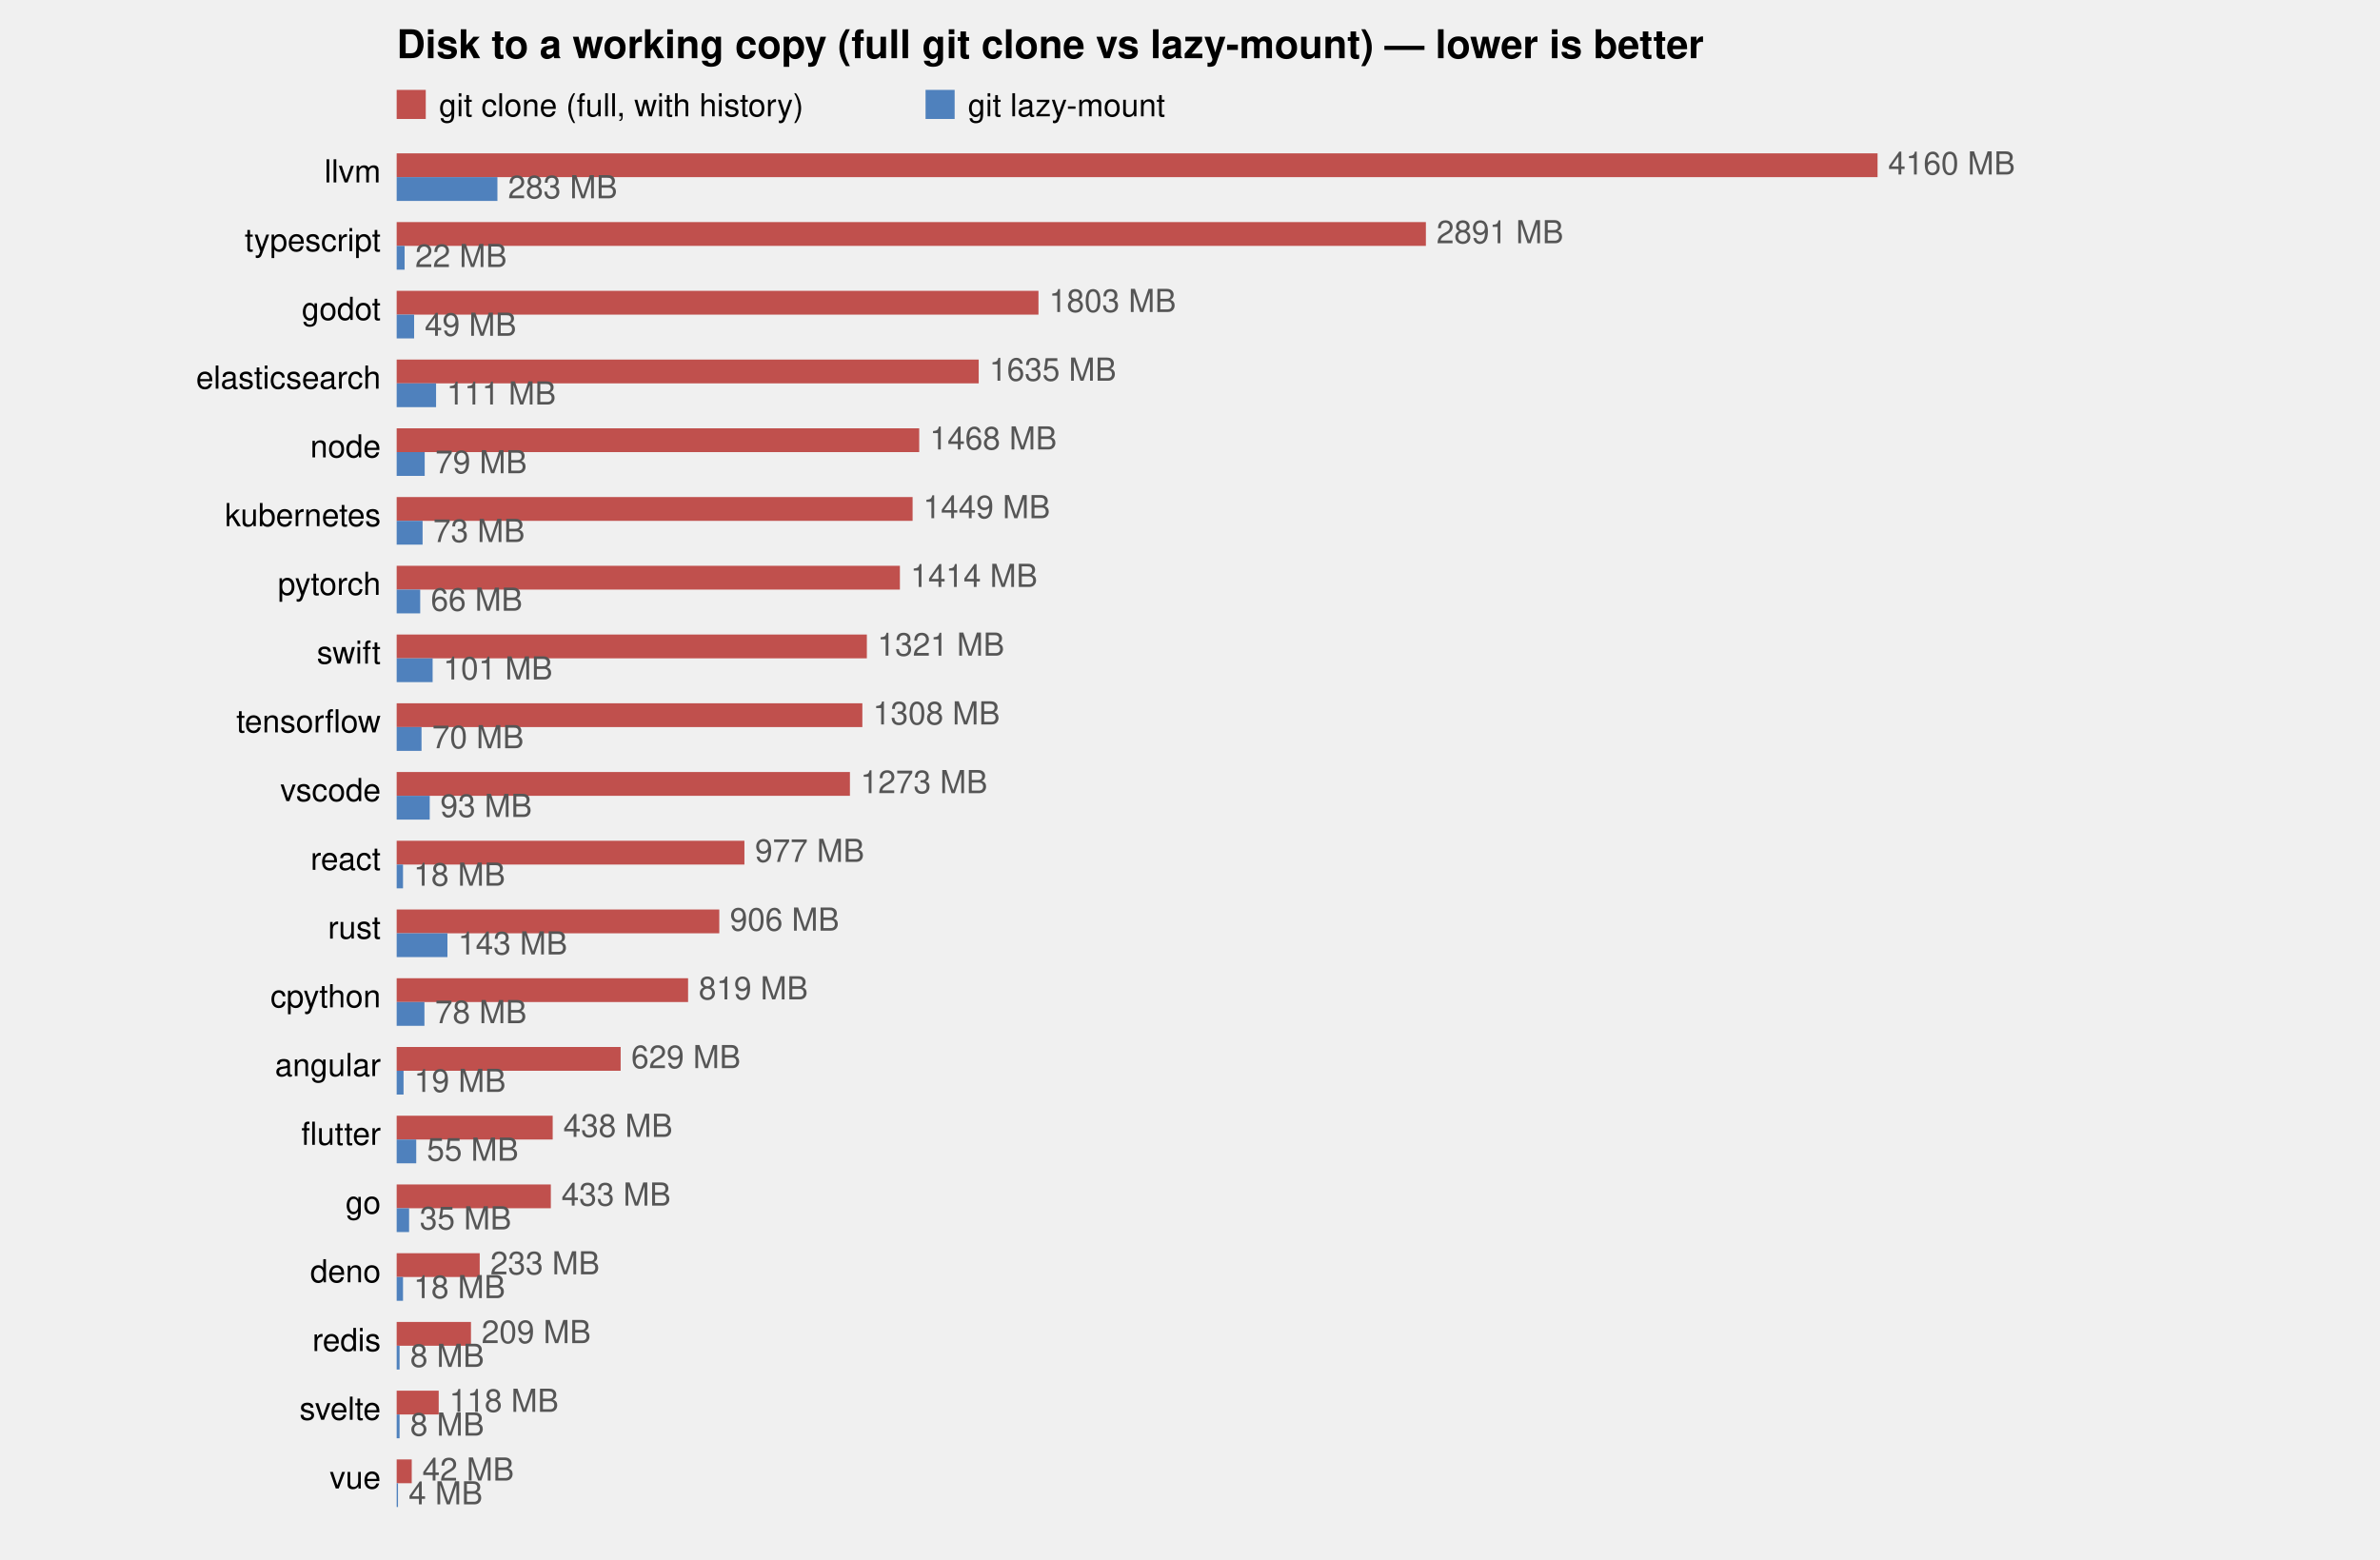
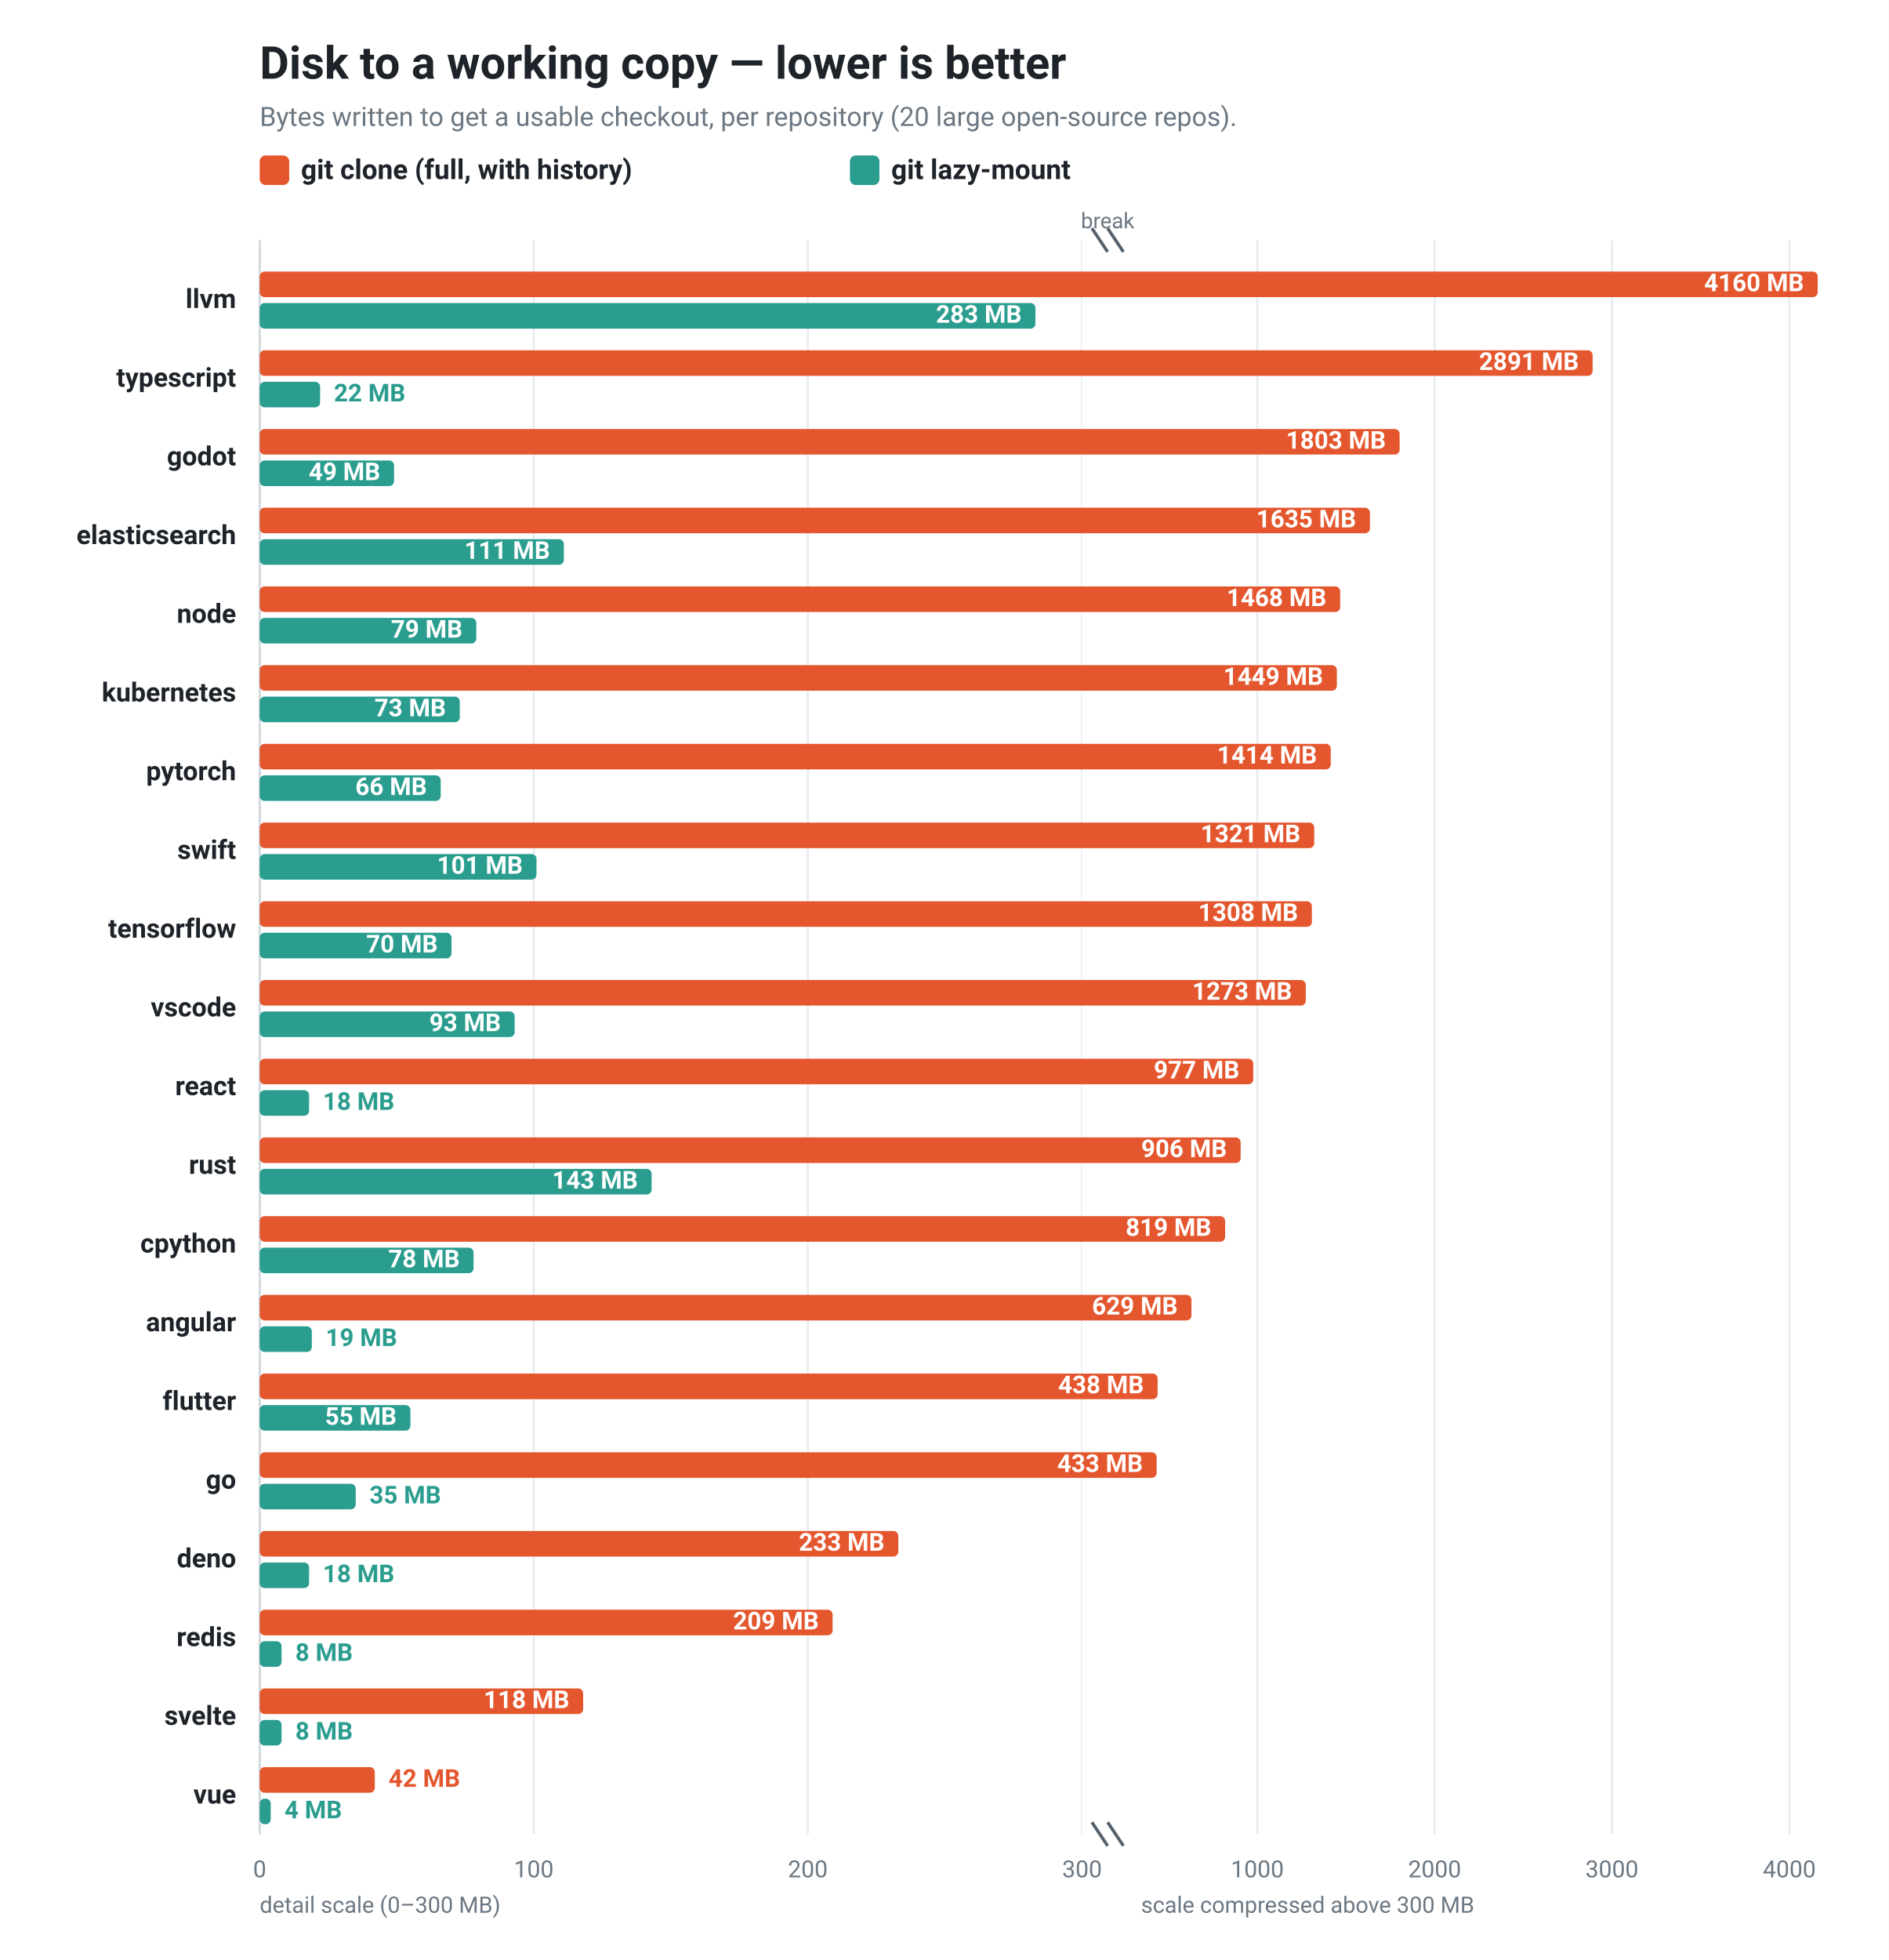
- <svg xmlns="http://www.w3.org/2000/svg" width="900" height="590" font-family="-apple-system,Segoe UI,Helvetica,Arial,sans-serif" font-size="12">
-   <text x="150" y="22" font-size="15" font-weight="600">Disk to a working copy (full git clone vs lazy-mount) — lower is better</text>
-   <rect x="150" y="34" width="11" height="11" fill="#c0504d" />
-   <text x="166" y="44">git clone (full, with history)</text>
-   <rect x="350" y="34" width="11" height="11" fill="#4f81bd" />
-   <text x="366" y="44">git lazy-mount</text>
-   <text x="144" y="69.0" text-anchor="end">llvm</text>
-   <rect x="150" y="58" width="560.0" height="9.0" fill="#c0504d" />
-   <text x="714.0" y="66.0" fill="#555">4160 MB</text>
-   <rect x="150" y="67.0" width="38.1" height="9.0" fill="#4f81bd" />
-   <text x="192.1" y="75.0" fill="#555">283 MB</text>
-   <text x="144" y="95.0" text-anchor="end">typescript</text>
-   <rect x="150" y="84" width="389.2" height="9.0" fill="#c0504d" />
-   <text x="543.2" y="92.0" fill="#555">2891 MB</text>
-   <rect x="150" y="93.0" width="3.0" height="9.0" fill="#4f81bd" />
-   <text x="157.0" y="101.0" fill="#555">22 MB</text>
-   <text x="144" y="121.0" text-anchor="end">godot</text>
-   <rect x="150" y="110" width="242.7" height="9.0" fill="#c0504d" />
-   <text x="396.7" y="118.0" fill="#555">1803 MB</text>
-   <rect x="150" y="119.0" width="6.6" height="9.0" fill="#4f81bd" />
-   <text x="160.6" y="127.0" fill="#555">49 MB</text>
-   <text x="144" y="147.0" text-anchor="end">elasticsearch</text>
-   <rect x="150" y="136" width="220.1" height="9.0" fill="#c0504d" />
-   <text x="374.1" y="144.0" fill="#555">1635 MB</text>
-   <rect x="150" y="145.0" width="14.9" height="9.0" fill="#4f81bd" />
-   <text x="168.9" y="153.0" fill="#555">111 MB</text>
-   <text x="144" y="173.0" text-anchor="end">node</text>
-   <rect x="150" y="162" width="197.6" height="9.0" fill="#c0504d" />
-   <text x="351.6" y="170.0" fill="#555">1468 MB</text>
-   <rect x="150" y="171.0" width="10.6" height="9.0" fill="#4f81bd" />
-   <text x="164.6" y="179.0" fill="#555">79 MB</text>
-   <text x="144" y="199.0" text-anchor="end">kubernetes</text>
-   <rect x="150" y="188" width="195.1" height="9.0" fill="#c0504d" />
-   <text x="349.1" y="196.0" fill="#555">1449 MB</text>
-   <rect x="150" y="197.0" width="9.8" height="9.0" fill="#4f81bd" />
-   <text x="163.8" y="205.0" fill="#555">73 MB</text>
-   <text x="144" y="225.0" text-anchor="end">pytorch</text>
-   <rect x="150" y="214" width="190.3" height="9.0" fill="#c0504d" />
-   <text x="344.3" y="222.0" fill="#555">1414 MB</text>
-   <rect x="150" y="223.0" width="8.9" height="9.0" fill="#4f81bd" />
-   <text x="162.9" y="231.0" fill="#555">66 MB</text>
-   <text x="144" y="251.0" text-anchor="end">swift</text>
-   <rect x="150" y="240" width="177.8" height="9.0" fill="#c0504d" />
-   <text x="331.8" y="248.0" fill="#555">1321 MB</text>
-   <rect x="150" y="249.0" width="13.6" height="9.0" fill="#4f81bd" />
-   <text x="167.6" y="257.0" fill="#555">101 MB</text>
-   <text x="144" y="277.0" text-anchor="end">tensorflow</text>
-   <rect x="150" y="266" width="176.1" height="9.0" fill="#c0504d" />
-   <text x="330.1" y="274.0" fill="#555">1308 MB</text>
-   <rect x="150" y="275.0" width="9.4" height="9.0" fill="#4f81bd" />
-   <text x="163.4" y="283.0" fill="#555">70 MB</text>
-   <text x="144" y="303.0" text-anchor="end">vscode</text>
-   <rect x="150" y="292" width="171.4" height="9.0" fill="#c0504d" />
-   <text x="325.4" y="300.0" fill="#555">1273 MB</text>
-   <rect x="150" y="301.0" width="12.5" height="9.0" fill="#4f81bd" />
-   <text x="166.5" y="309.0" fill="#555">93 MB</text>
-   <text x="144" y="329.0" text-anchor="end">react</text>
-   <rect x="150" y="318" width="131.5" height="9.0" fill="#c0504d" />
-   <text x="285.5" y="326.0" fill="#555">977 MB</text>
-   <rect x="150" y="327.0" width="2.4" height="9.0" fill="#4f81bd" />
-   <text x="156.4" y="335.0" fill="#555">18 MB</text>
-   <text x="144" y="355.0" text-anchor="end">rust</text>
-   <rect x="150" y="344" width="122.0" height="9.0" fill="#c0504d" />
-   <text x="276.0" y="352.0" fill="#555">906 MB</text>
-   <rect x="150" y="353.0" width="19.2" height="9.0" fill="#4f81bd" />
-   <text x="173.2" y="361.0" fill="#555">143 MB</text>
-   <text x="144" y="381.0" text-anchor="end">cpython</text>
-   <rect x="150" y="370" width="110.2" height="9.0" fill="#c0504d" />
-   <text x="264.2" y="378.0" fill="#555">819 MB</text>
-   <rect x="150" y="379.0" width="10.5" height="9.0" fill="#4f81bd" />
-   <text x="164.5" y="387.0" fill="#555">78 MB</text>
-   <text x="144" y="407.0" text-anchor="end">angular</text>
-   <rect x="150" y="396" width="84.7" height="9.0" fill="#c0504d" />
-   <text x="238.7" y="404.0" fill="#555">629 MB</text>
-   <rect x="150" y="405.0" width="2.6" height="9.0" fill="#4f81bd" />
-   <text x="156.6" y="413.0" fill="#555">19 MB</text>
-   <text x="144" y="433.0" text-anchor="end">flutter</text>
-   <rect x="150" y="422" width="59.0" height="9.0" fill="#c0504d" />
-   <text x="213.0" y="430.0" fill="#555">438 MB</text>
-   <rect x="150" y="431.0" width="7.4" height="9.0" fill="#4f81bd" />
-   <text x="161.4" y="439.0" fill="#555">55 MB</text>
-   <text x="144" y="459.0" text-anchor="end">go</text>
-   <rect x="150" y="448" width="58.3" height="9.0" fill="#c0504d" />
-   <text x="212.3" y="456.0" fill="#555">433 MB</text>
-   <rect x="150" y="457.0" width="4.7" height="9.0" fill="#4f81bd" />
-   <text x="158.7" y="465.0" fill="#555">35 MB</text>
-   <text x="144" y="485.0" text-anchor="end">deno</text>
-   <rect x="150" y="474" width="31.4" height="9.0" fill="#c0504d" />
-   <text x="185.4" y="482.0" fill="#555">233 MB</text>
-   <rect x="150" y="483.0" width="2.4" height="9.0" fill="#4f81bd" />
-   <text x="156.4" y="491.0" fill="#555">18 MB</text>
-   <text x="144" y="511.0" text-anchor="end">redis</text>
-   <rect x="150" y="500" width="28.1" height="9.0" fill="#c0504d" />
-   <text x="182.1" y="508.0" fill="#555">209 MB</text>
-   <rect x="150" y="509.0" width="1.1" height="9.0" fill="#4f81bd" />
-   <text x="155.1" y="517.0" fill="#555">8 MB</text>
-   <text x="144" y="537.0" text-anchor="end">svelte</text>
-   <rect x="150" y="526" width="15.9" height="9.0" fill="#c0504d" />
-   <text x="169.9" y="534.0" fill="#555">118 MB</text>
-   <rect x="150" y="535.0" width="1.1" height="9.0" fill="#4f81bd" />
-   <text x="155.1" y="543.0" fill="#555">8 MB</text>
-   <text x="144" y="563.0" text-anchor="end">vue</text>
-   <rect x="150" y="552" width="5.7" height="9.0" fill="#c0504d" />
-   <text x="159.7" y="560.0" fill="#555">42 MB</text>
-   <rect x="150" y="561.0" width="0.5" height="9.0" fill="#4f81bd" />
-   <text x="154.5" y="569.0" fill="#555">4 MB</text>
+ <svg xmlns="http://www.w3.org/2000/svg" width="960" height="996" viewBox="0 0 960 996" font-family="-apple-system,BlinkMacSystemFont,'Segoe UI',Roboto,Helvetica,Arial,sans-serif">
+   <rect width="960" height="996" fill="#ffffff" />
+   <text x="132" y="40" font-size="23" font-weight="700" fill="#1d2329">Disk to a working copy — lower is better</text>
+   <text x="132" y="64" font-size="13.5" fill="#6b7782">Bytes written to get a usable checkout, per repository (20 large open-source repos).</text>
+   <rect x="132" y="79" width="15" height="15" rx="3" fill="#e4572e" />
+   <text x="153" y="91" font-size="14" font-weight="600" fill="#1d2329">git clone (full, with history)</text>
+   <rect x="432" y="79" width="15" height="15" rx="3" fill="#2a9d8f" />
+   <text x="453" y="91" font-size="14" font-weight="600" fill="#1d2329">git lazy-mount</text>
+   <line x1="132.0" y1="122" x2="132.0" y2="932" stroke="#e7ebef" stroke-width="1" />
+   <text x="132.0" y="954" font-size="12" fill="#6b7782" text-anchor="middle">0</text>
+   <line x1="271.3" y1="122" x2="271.3" y2="932" stroke="#e7ebef" stroke-width="1" />
+   <text x="271.3" y="954" font-size="12" fill="#6b7782" text-anchor="middle">100</text>
+   <line x1="410.6" y1="122" x2="410.6" y2="932" stroke="#e7ebef" stroke-width="1" />
+   <text x="410.6" y="954" font-size="12" fill="#6b7782" text-anchor="middle">200</text>
+   <line x1="550.0" y1="122" x2="550.0" y2="932" stroke="#e7ebef" stroke-width="1" />
+   <text x="550.0" y="954" font-size="12" fill="#6b7782" text-anchor="middle">300</text>
+   <line x1="639.1" y1="122" x2="639.1" y2="932" stroke="#e7ebef" stroke-width="1" />
+   <text x="639.1" y="954" font-size="12" fill="#6b7782" text-anchor="middle">1000</text>
+   <line x1="729.2" y1="122" x2="729.2" y2="932" stroke="#e7ebef" stroke-width="1" />
+   <text x="729.2" y="954" font-size="12" fill="#6b7782" text-anchor="middle">2000</text>
+   <line x1="819.3" y1="122" x2="819.3" y2="932" stroke="#e7ebef" stroke-width="1" />
+   <text x="819.3" y="954" font-size="12" fill="#6b7782" text-anchor="middle">3000</text>
+   <line x1="909.5" y1="122" x2="909.5" y2="932" stroke="#e7ebef" stroke-width="1" />
+   <text x="909.5" y="954" font-size="12" fill="#6b7782" text-anchor="middle">4000</text>
+   <line x1="132.0" y1="122" x2="132.0" y2="932" stroke="#cfd6dc" stroke-width="1" />
+   <rect x="550.0" y="122" width="26" height="810" fill="#ffffff" />
+   <path d="M555.0 116 l8 12 M563.0 116 l8 12" stroke="#54606b" stroke-width="1.6" fill="none" />
+   <path d="M555.0 926 l8 12 M563.0 926 l8 12" stroke="#54606b" stroke-width="1.6" fill="none" />
+   <text x="563.0" y="116" font-size="11" fill="#6b7782" text-anchor="middle">break</text>
+   <text x="580.0" y="972" font-size="11.5" fill="#6b7782">scale compressed above 300 MB</text>
+   <text x="132" y="972" font-size="11.5" fill="#6b7782">detail scale (0–300 MB)</text>
+   <text x="120" y="156.5" font-size="13.5" font-weight="600" fill="#1d2329" text-anchor="end">llvm</text>
+   <rect x="132" y="138" width="791.9" height="13" rx="2.5" fill="#e4572e" />
+   <text x="916.9" y="148.0" font-size="12.5" font-weight="700" fill="#ffffff" text-anchor="end">4160 MB</text>
+   <rect x="132" y="154" width="394.3" height="13" rx="2.5" fill="#2a9d8f" />
+   <text x="519.3" y="164.0" font-size="12.5" font-weight="700" fill="#ffffff" text-anchor="end">283 MB</text>
+   <text x="120" y="196.5" font-size="13.5" font-weight="600" fill="#1d2329" text-anchor="end">typescript</text>
+   <rect x="132" y="178" width="677.5" height="13" rx="2.5" fill="#e4572e" />
+   <text x="802.5" y="188.0" font-size="12.5" font-weight="700" fill="#ffffff" text-anchor="end">2891 MB</text>
+   <rect x="132" y="194" width="30.7" height="13" rx="2.5" fill="#2a9d8f" />
+   <text x="169.7" y="204.0" font-size="12.5" font-weight="700" fill="#2a9d8f" text-anchor="start">22 MB</text>
+   <text x="120" y="236.5" font-size="13.5" font-weight="600" fill="#1d2329" text-anchor="end">godot</text>
+   <rect x="132" y="218" width="579.4" height="13" rx="2.5" fill="#e4572e" />
+   <text x="704.4" y="228.0" font-size="12.5" font-weight="700" fill="#ffffff" text-anchor="end">1803 MB</text>
+   <rect x="132" y="234" width="68.3" height="13" rx="2.5" fill="#2a9d8f" />
+   <text x="193.3" y="244.0" font-size="12.5" font-weight="700" fill="#ffffff" text-anchor="end">49 MB</text>
+   <text x="120" y="276.5" font-size="13.5" font-weight="600" fill="#1d2329" text-anchor="end">elasticsearch</text>
+   <rect x="132" y="258" width="564.3" height="13" rx="2.5" fill="#e4572e" />
+   <text x="689.3" y="268.0" font-size="12.5" font-weight="700" fill="#ffffff" text-anchor="end">1635 MB</text>
+   <rect x="132" y="274" width="154.6" height="13" rx="2.5" fill="#2a9d8f" />
+   <text x="279.6" y="284.0" font-size="12.5" font-weight="700" fill="#ffffff" text-anchor="end">111 MB</text>
+   <text x="120" y="316.5" font-size="13.5" font-weight="600" fill="#1d2329" text-anchor="end">node</text>
+   <rect x="132" y="298" width="549.2" height="13" rx="2.5" fill="#e4572e" />
+   <text x="674.2" y="308.0" font-size="12.5" font-weight="700" fill="#ffffff" text-anchor="end">1468 MB</text>
+   <rect x="132" y="314" width="110.1" height="13" rx="2.5" fill="#2a9d8f" />
+   <text x="235.1" y="324.0" font-size="12.5" font-weight="700" fill="#ffffff" text-anchor="end">79 MB</text>
+   <text x="120" y="356.5" font-size="13.5" font-weight="600" fill="#1d2329" text-anchor="end">kubernetes</text>
+   <rect x="132" y="338" width="547.5" height="13" rx="2.5" fill="#e4572e" />
+   <text x="672.5" y="348.0" font-size="12.5" font-weight="700" fill="#ffffff" text-anchor="end">1449 MB</text>
+   <rect x="132" y="354" width="101.7" height="13" rx="2.5" fill="#2a9d8f" />
+   <text x="226.7" y="364.0" font-size="12.5" font-weight="700" fill="#ffffff" text-anchor="end">73 MB</text>
+   <text x="120" y="396.5" font-size="13.5" font-weight="600" fill="#1d2329" text-anchor="end">pytorch</text>
+   <rect x="132" y="378" width="544.4" height="13" rx="2.5" fill="#e4572e" />
+   <text x="669.4" y="388.0" font-size="12.5" font-weight="700" fill="#ffffff" text-anchor="end">1414 MB</text>
+   <rect x="132" y="394" width="92.0" height="13" rx="2.5" fill="#2a9d8f" />
+   <text x="217.0" y="404.0" font-size="12.5" font-weight="700" fill="#ffffff" text-anchor="end">66 MB</text>
+   <text x="120" y="436.5" font-size="13.5" font-weight="600" fill="#1d2329" text-anchor="end">swift</text>
+   <rect x="132" y="418" width="536.0" height="13" rx="2.5" fill="#e4572e" />
+   <text x="661.0" y="428.0" font-size="12.5" font-weight="700" fill="#ffffff" text-anchor="end">1321 MB</text>
+   <rect x="132" y="434" width="140.7" height="13" rx="2.5" fill="#2a9d8f" />
+   <text x="265.7" y="444.0" font-size="12.5" font-weight="700" fill="#ffffff" text-anchor="end">101 MB</text>
+   <text x="120" y="476.5" font-size="13.5" font-weight="600" fill="#1d2329" text-anchor="end">tensorflow</text>
+   <rect x="132" y="458" width="534.8" height="13" rx="2.5" fill="#e4572e" />
+   <text x="659.8" y="468.0" font-size="12.5" font-weight="700" fill="#ffffff" text-anchor="end">1308 MB</text>
+   <rect x="132" y="474" width="97.5" height="13" rx="2.5" fill="#2a9d8f" />
+   <text x="222.5" y="484.0" font-size="12.5" font-weight="700" fill="#ffffff" text-anchor="end">70 MB</text>
+   <text x="120" y="516.5" font-size="13.5" font-weight="600" fill="#1d2329" text-anchor="end">vscode</text>
+   <rect x="132" y="498" width="531.7" height="13" rx="2.5" fill="#e4572e" />
+   <text x="656.7" y="508.0" font-size="12.5" font-weight="700" fill="#ffffff" text-anchor="end">1273 MB</text>
+   <rect x="132" y="514" width="129.6" height="13" rx="2.5" fill="#2a9d8f" />
+   <text x="254.6" y="524.0" font-size="12.5" font-weight="700" fill="#ffffff" text-anchor="end">93 MB</text>
+   <text x="120" y="556.5" font-size="13.5" font-weight="600" fill="#1d2329" text-anchor="end">react</text>
+   <rect x="132" y="538" width="505.0" height="13" rx="2.5" fill="#e4572e" />
+   <text x="630.0" y="548.0" font-size="12.5" font-weight="700" fill="#ffffff" text-anchor="end">977 MB</text>
+   <rect x="132" y="554" width="25.1" height="13" rx="2.5" fill="#2a9d8f" />
+   <text x="164.1" y="564.0" font-size="12.5" font-weight="700" fill="#2a9d8f" text-anchor="start">18 MB</text>
+   <text x="120" y="596.5" font-size="13.5" font-weight="600" fill="#1d2329" text-anchor="end">rust</text>
+   <rect x="132" y="578" width="498.6" height="13" rx="2.5" fill="#e4572e" />
+   <text x="623.6" y="588.0" font-size="12.5" font-weight="700" fill="#ffffff" text-anchor="end">906 MB</text>
+   <rect x="132" y="594" width="199.2" height="13" rx="2.5" fill="#2a9d8f" />
+   <text x="324.2" y="604.0" font-size="12.5" font-weight="700" fill="#ffffff" text-anchor="end">143 MB</text>
+   <text x="120" y="636.5" font-size="13.5" font-weight="600" fill="#1d2329" text-anchor="end">cpython</text>
+   <rect x="132" y="618" width="490.7" height="13" rx="2.5" fill="#e4572e" />
+   <text x="615.7" y="628.0" font-size="12.5" font-weight="700" fill="#ffffff" text-anchor="end">819 MB</text>
+   <rect x="132" y="634" width="108.7" height="13" rx="2.5" fill="#2a9d8f" />
+   <text x="233.7" y="644.0" font-size="12.5" font-weight="700" fill="#ffffff" text-anchor="end">78 MB</text>
+   <text x="120" y="676.5" font-size="13.5" font-weight="600" fill="#1d2329" text-anchor="end">angular</text>
+   <rect x="132" y="658" width="473.6" height="13" rx="2.5" fill="#e4572e" />
+   <text x="598.6" y="668.0" font-size="12.5" font-weight="700" fill="#ffffff" text-anchor="end">629 MB</text>
+   <rect x="132" y="674" width="26.5" height="13" rx="2.5" fill="#2a9d8f" />
+   <text x="165.5" y="684.0" font-size="12.5" font-weight="700" fill="#2a9d8f" text-anchor="start">19 MB</text>
+   <text x="120" y="716.5" font-size="13.5" font-weight="600" fill="#1d2329" text-anchor="end">flutter</text>
+   <rect x="132" y="698" width="456.4" height="13" rx="2.5" fill="#e4572e" />
+   <text x="581.4" y="708.0" font-size="12.5" font-weight="700" fill="#ffffff" text-anchor="end">438 MB</text>
+   <rect x="132" y="714" width="76.6" height="13" rx="2.5" fill="#2a9d8f" />
+   <text x="201.6" y="724.0" font-size="12.5" font-weight="700" fill="#ffffff" text-anchor="end">55 MB</text>
+   <text x="120" y="756.5" font-size="13.5" font-weight="600" fill="#1d2329" text-anchor="end">go</text>
+   <rect x="132" y="738" width="455.9" height="13" rx="2.5" fill="#e4572e" />
+   <text x="580.9" y="748.0" font-size="12.5" font-weight="700" fill="#ffffff" text-anchor="end">433 MB</text>
+   <rect x="132" y="754" width="48.8" height="13" rx="2.5" fill="#2a9d8f" />
+   <text x="187.8" y="764.0" font-size="12.5" font-weight="700" fill="#2a9d8f" text-anchor="start">35 MB</text>
+   <text x="120" y="796.5" font-size="13.5" font-weight="600" fill="#1d2329" text-anchor="end">deno</text>
+   <rect x="132" y="778" width="324.6" height="13" rx="2.5" fill="#e4572e" />
+   <text x="449.6" y="788.0" font-size="12.5" font-weight="700" fill="#ffffff" text-anchor="end">233 MB</text>
+   <rect x="132" y="794" width="25.1" height="13" rx="2.5" fill="#2a9d8f" />
+   <text x="164.1" y="804.0" font-size="12.5" font-weight="700" fill="#2a9d8f" text-anchor="start">18 MB</text>
+   <text x="120" y="836.5" font-size="13.5" font-weight="600" fill="#1d2329" text-anchor="end">redis</text>
+   <rect x="132" y="818" width="291.2" height="13" rx="2.5" fill="#e4572e" />
+   <text x="416.2" y="828.0" font-size="12.5" font-weight="700" fill="#ffffff" text-anchor="end">209 MB</text>
+   <rect x="132" y="834" width="11.1" height="13" rx="2.5" fill="#2a9d8f" />
+   <text x="150.1" y="844.0" font-size="12.5" font-weight="700" fill="#2a9d8f" text-anchor="start">8 MB</text>
+   <text x="120" y="876.5" font-size="13.5" font-weight="600" fill="#1d2329" text-anchor="end">svelte</text>
+   <rect x="132" y="858" width="164.4" height="13" rx="2.5" fill="#e4572e" />
+   <text x="289.4" y="868.0" font-size="12.5" font-weight="700" fill="#ffffff" text-anchor="end">118 MB</text>
+   <rect x="132" y="874" width="11.1" height="13" rx="2.5" fill="#2a9d8f" />
+   <text x="150.1" y="884.0" font-size="12.5" font-weight="700" fill="#2a9d8f" text-anchor="start">8 MB</text>
+   <text x="120" y="916.5" font-size="13.5" font-weight="600" fill="#1d2329" text-anchor="end">vue</text>
+   <rect x="132" y="898" width="58.5" height="13" rx="2.5" fill="#e4572e" />
+   <text x="197.5" y="908.0" font-size="12.5" font-weight="700" fill="#e4572e" text-anchor="start">42 MB</text>
+   <rect x="132" y="914" width="5.6" height="13" rx="2.5" fill="#2a9d8f" />
+   <text x="144.6" y="924.0" font-size="12.5" font-weight="700" fill="#2a9d8f" text-anchor="start">4 MB</text>
</svg>
